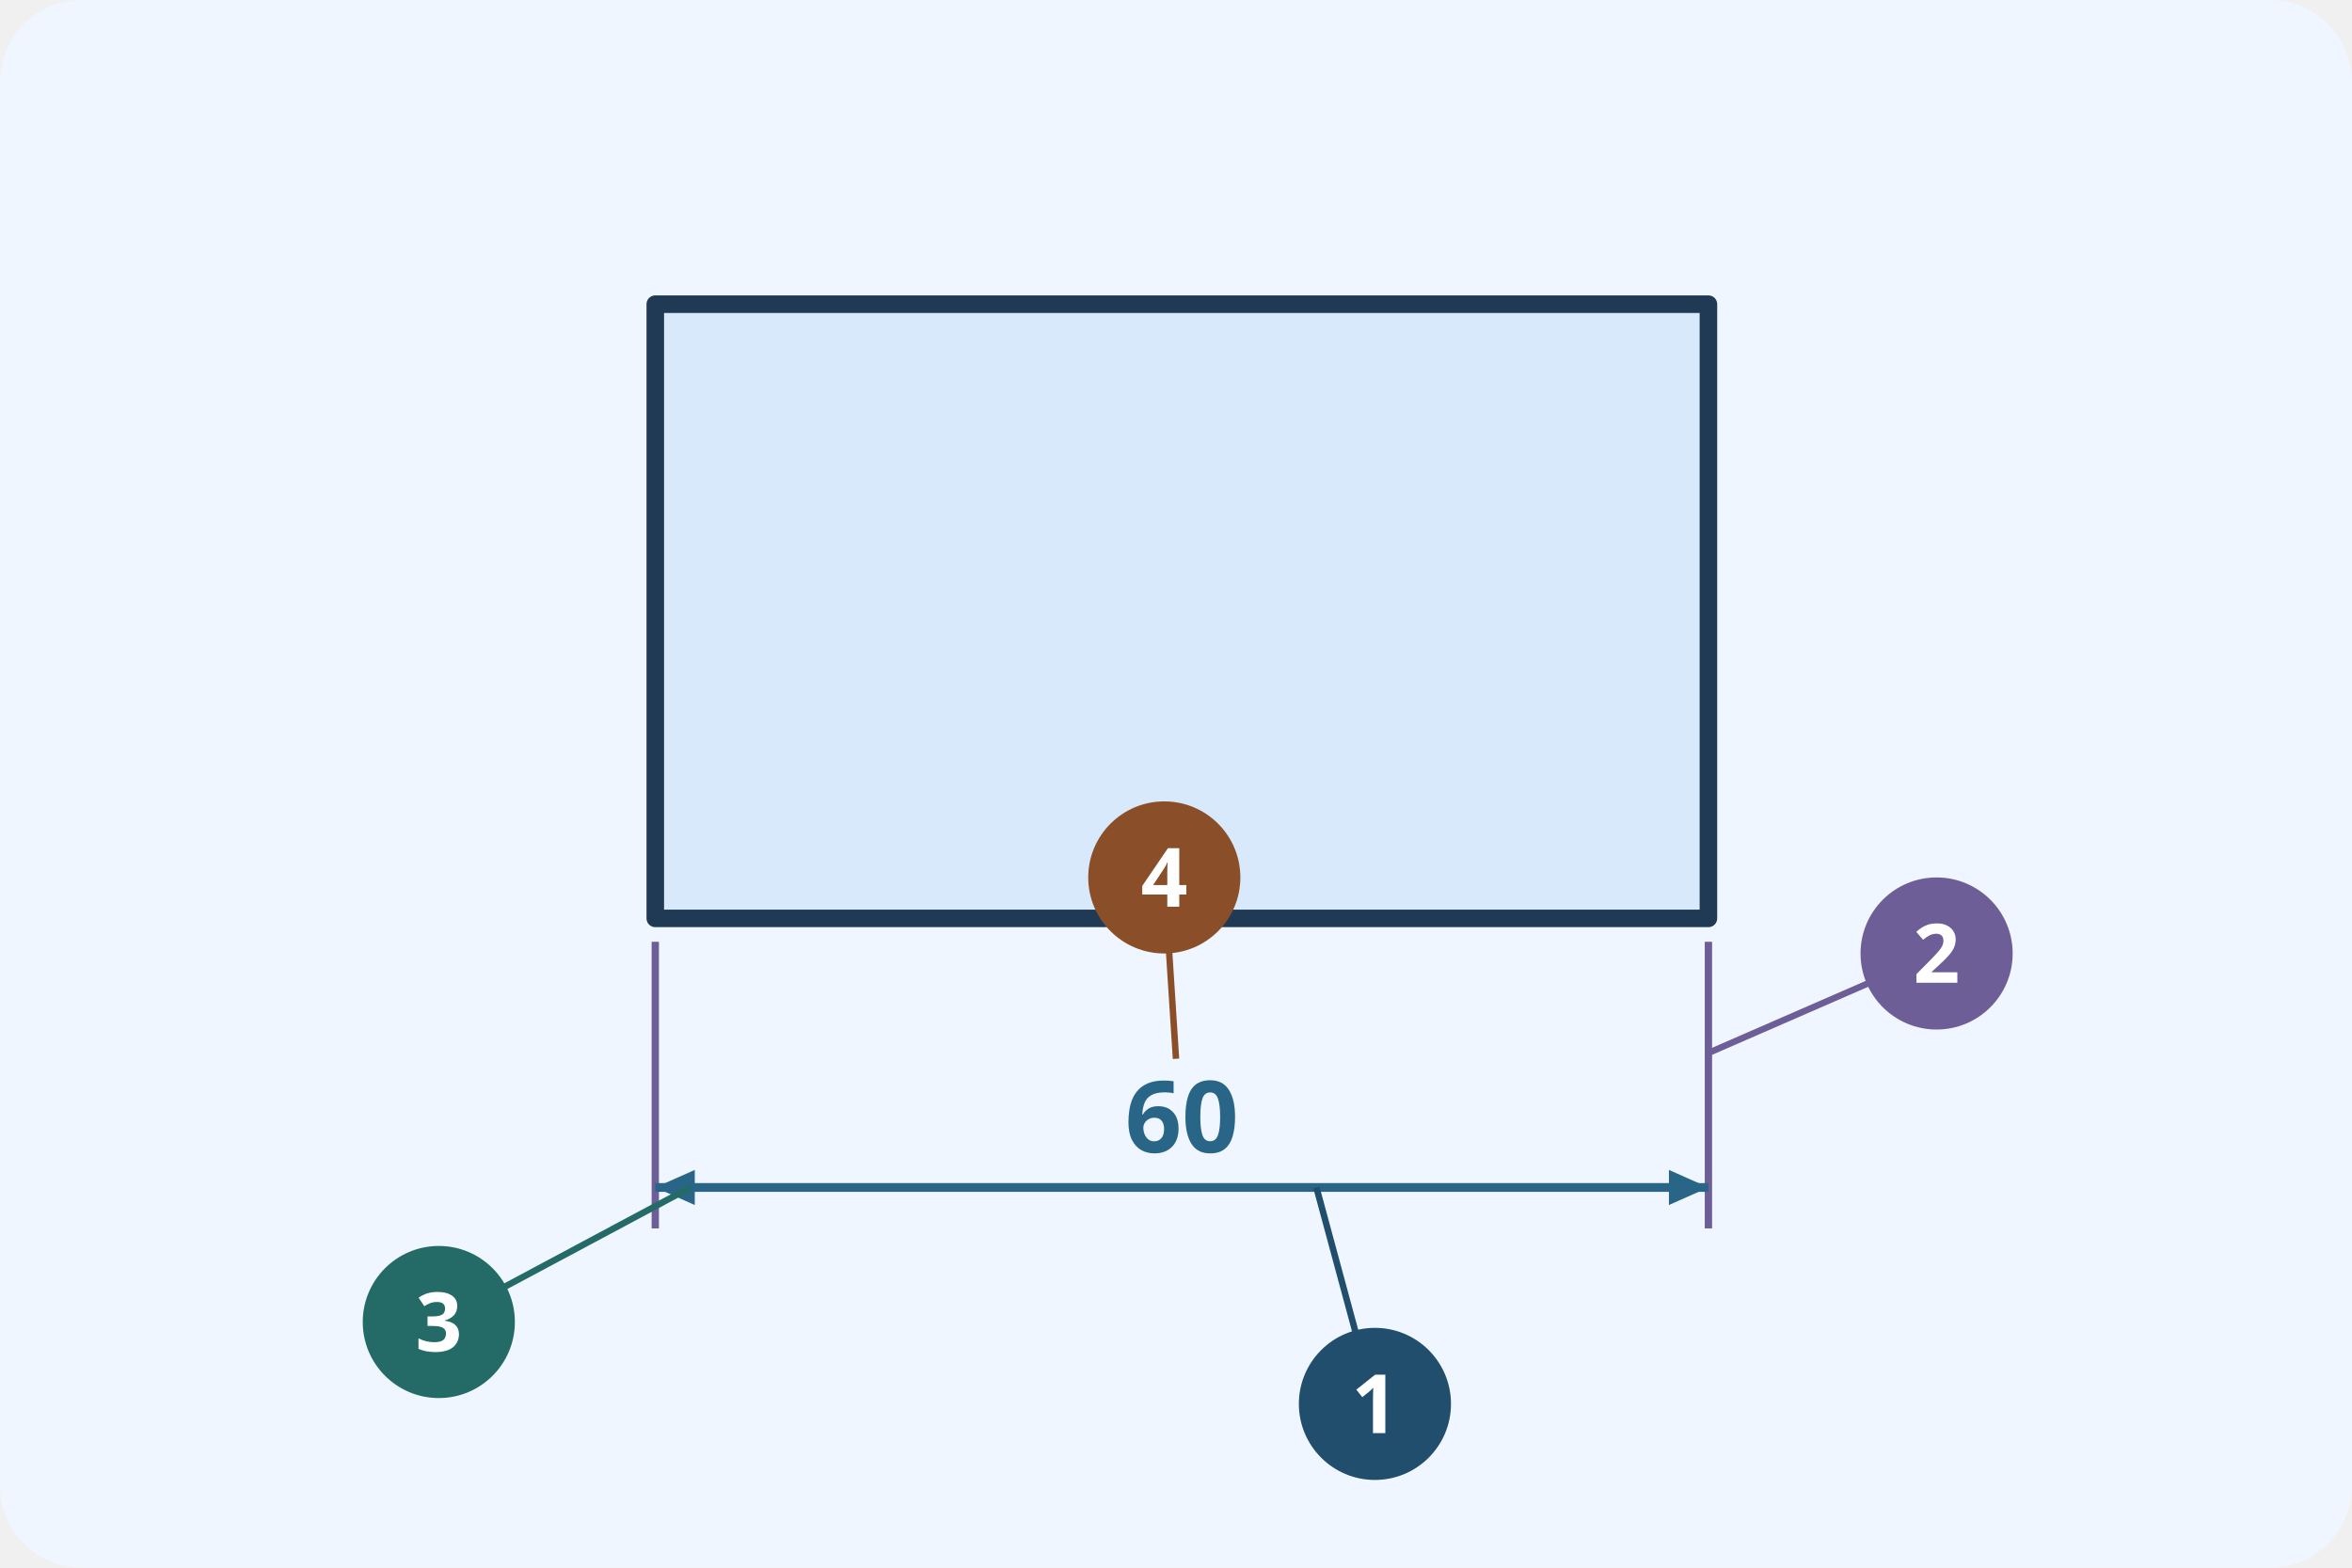
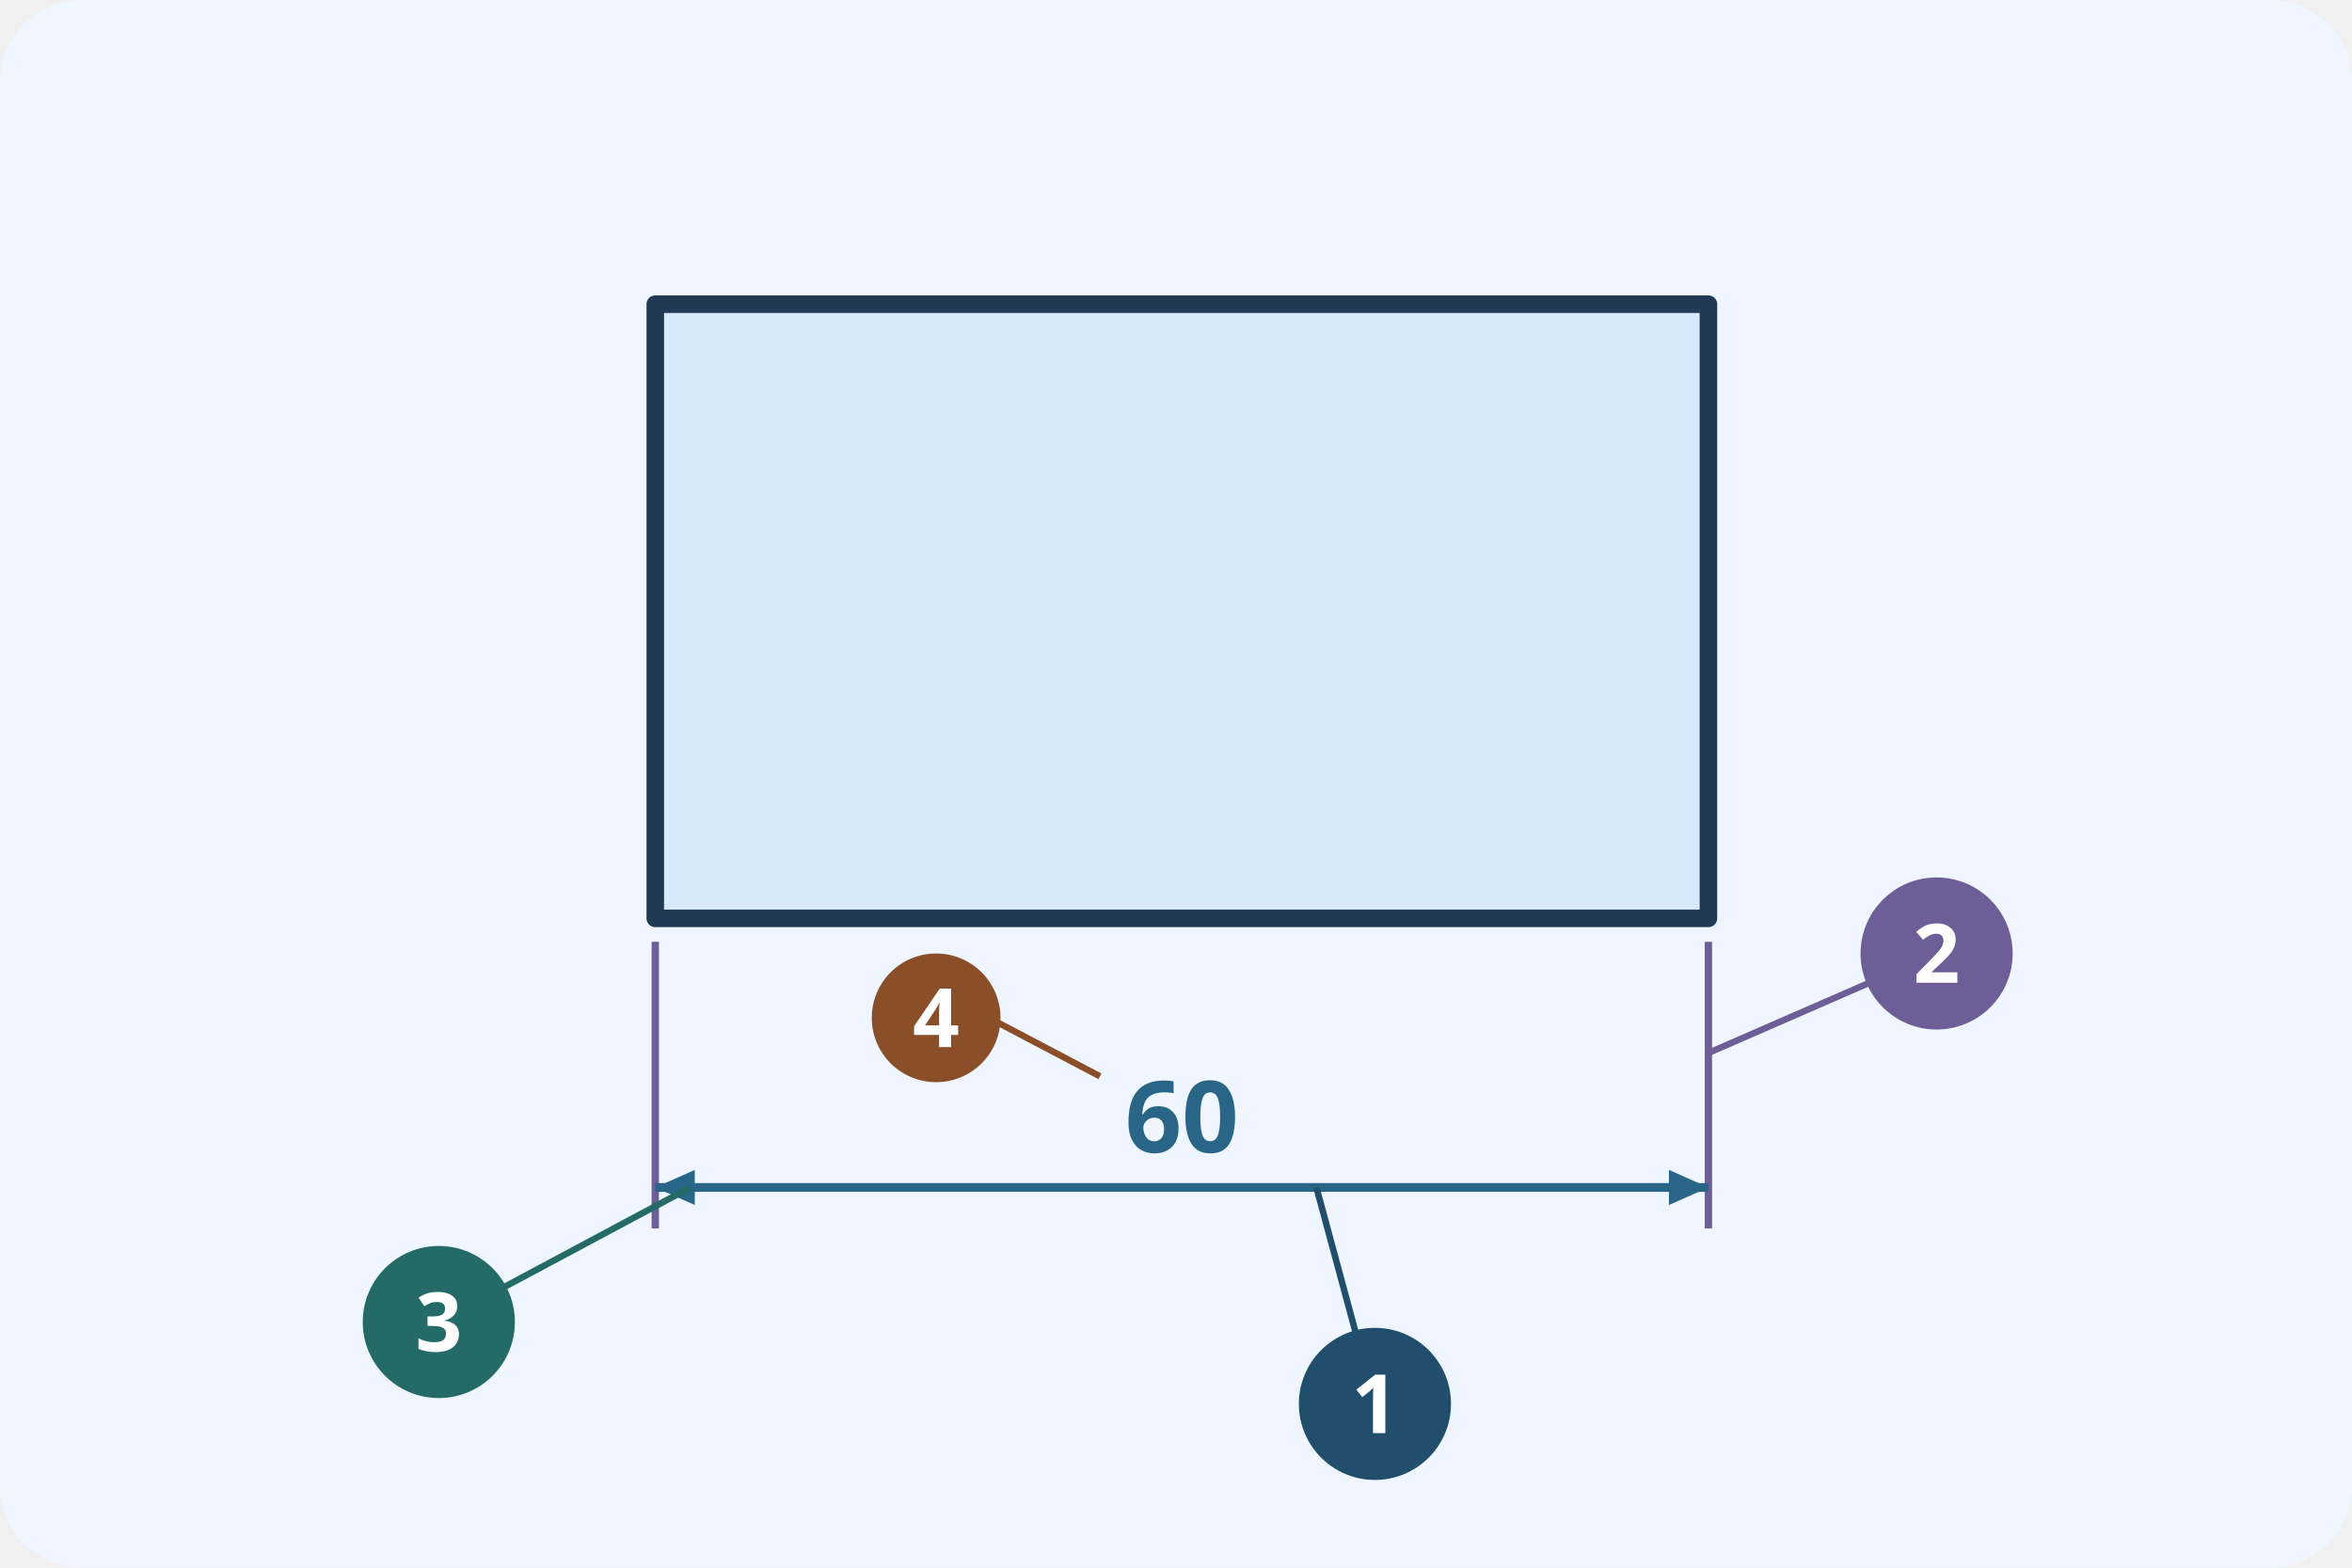
<svg xmlns="http://www.w3.org/2000/svg" viewBox="0 0 402 268" role="img" aria-labelledby="title">
  <defs>
    <marker id="arrow" viewBox="0 0 10 8" refX="9" refY="4" markerWidth="8" markerHeight="6" orient="auto-start-reverse" markerUnits="userSpaceOnUse">
      <path d="M0 0L9 4L0 8Z" fill="#286586" />
    </marker>
  </defs>
  <rect width="402" height="268" rx="14" fill="#eff6ff" />
  <g font-family="system-ui, sans-serif">
    <path d="M112 52H292V157H112Z" fill="#d7e9fa" stroke="#203a55" stroke-width="3" stroke-linejoin="round" />
    <path d="M112 161L112 210" fill="none" stroke="#6e5e98" stroke-width="1.25" />
    <path d="M292 161L292 210" fill="none" stroke="#6e5e98" stroke-width="1.25" />
    <path d="M112 203L292 203" fill="none" stroke="#286586" stroke-width="1.5" marker-start="url(#arrow)" marker-end="url(#arrow)" />
    <text x="202.0" y="197" fill="#286586" font-size="17" font-weight="700" text-anchor="middle">60</text>
    <path d="M235 240L225 203" fill="none" stroke="#204e6c" stroke-width="1.1" />
    <circle cx="235" cy="240" r="13" fill="#204e6c" />
    <text x="235" y="245" fill="#fff" font-size="14" font-weight="700" text-anchor="middle">1</text>
    <path d="M331 163L292 180" fill="none" stroke="#6e5e98" stroke-width="1.1" />
    <circle cx="331" cy="163" r="13" fill="#6e5e98" />
    <text x="331" y="168" fill="#fff" font-size="14" font-weight="700" text-anchor="middle">2</text>
    <path d="M75 226L118 203" fill="none" stroke="#246a66" stroke-width="1.1" />
    <circle cx="75" cy="226" r="13" fill="#246a66" />
    <text x="75" y="231" fill="#fff" font-size="14" font-weight="700" text-anchor="middle">3</text>
-     <path d="M199 150L201 181" fill="none" stroke="#8a4f28" stroke-width="1.1" />
-     <circle cx="199" cy="150" r="13" fill="#8a4f28" />
-     <text x="199" y="155" fill="#fff" font-size="14" font-weight="700" text-anchor="middle">4</text>
+     <path d="M169 174L188 184" fill="none" stroke="#8a4f28" stroke-width="1.1" />
+     <circle cx="160" cy="174" r="11" fill="#8a4f28" />
+     <text x="160" y="179" fill="#fff" font-size="14" font-weight="700" text-anchor="middle">4</text>
  </g>
</svg>
